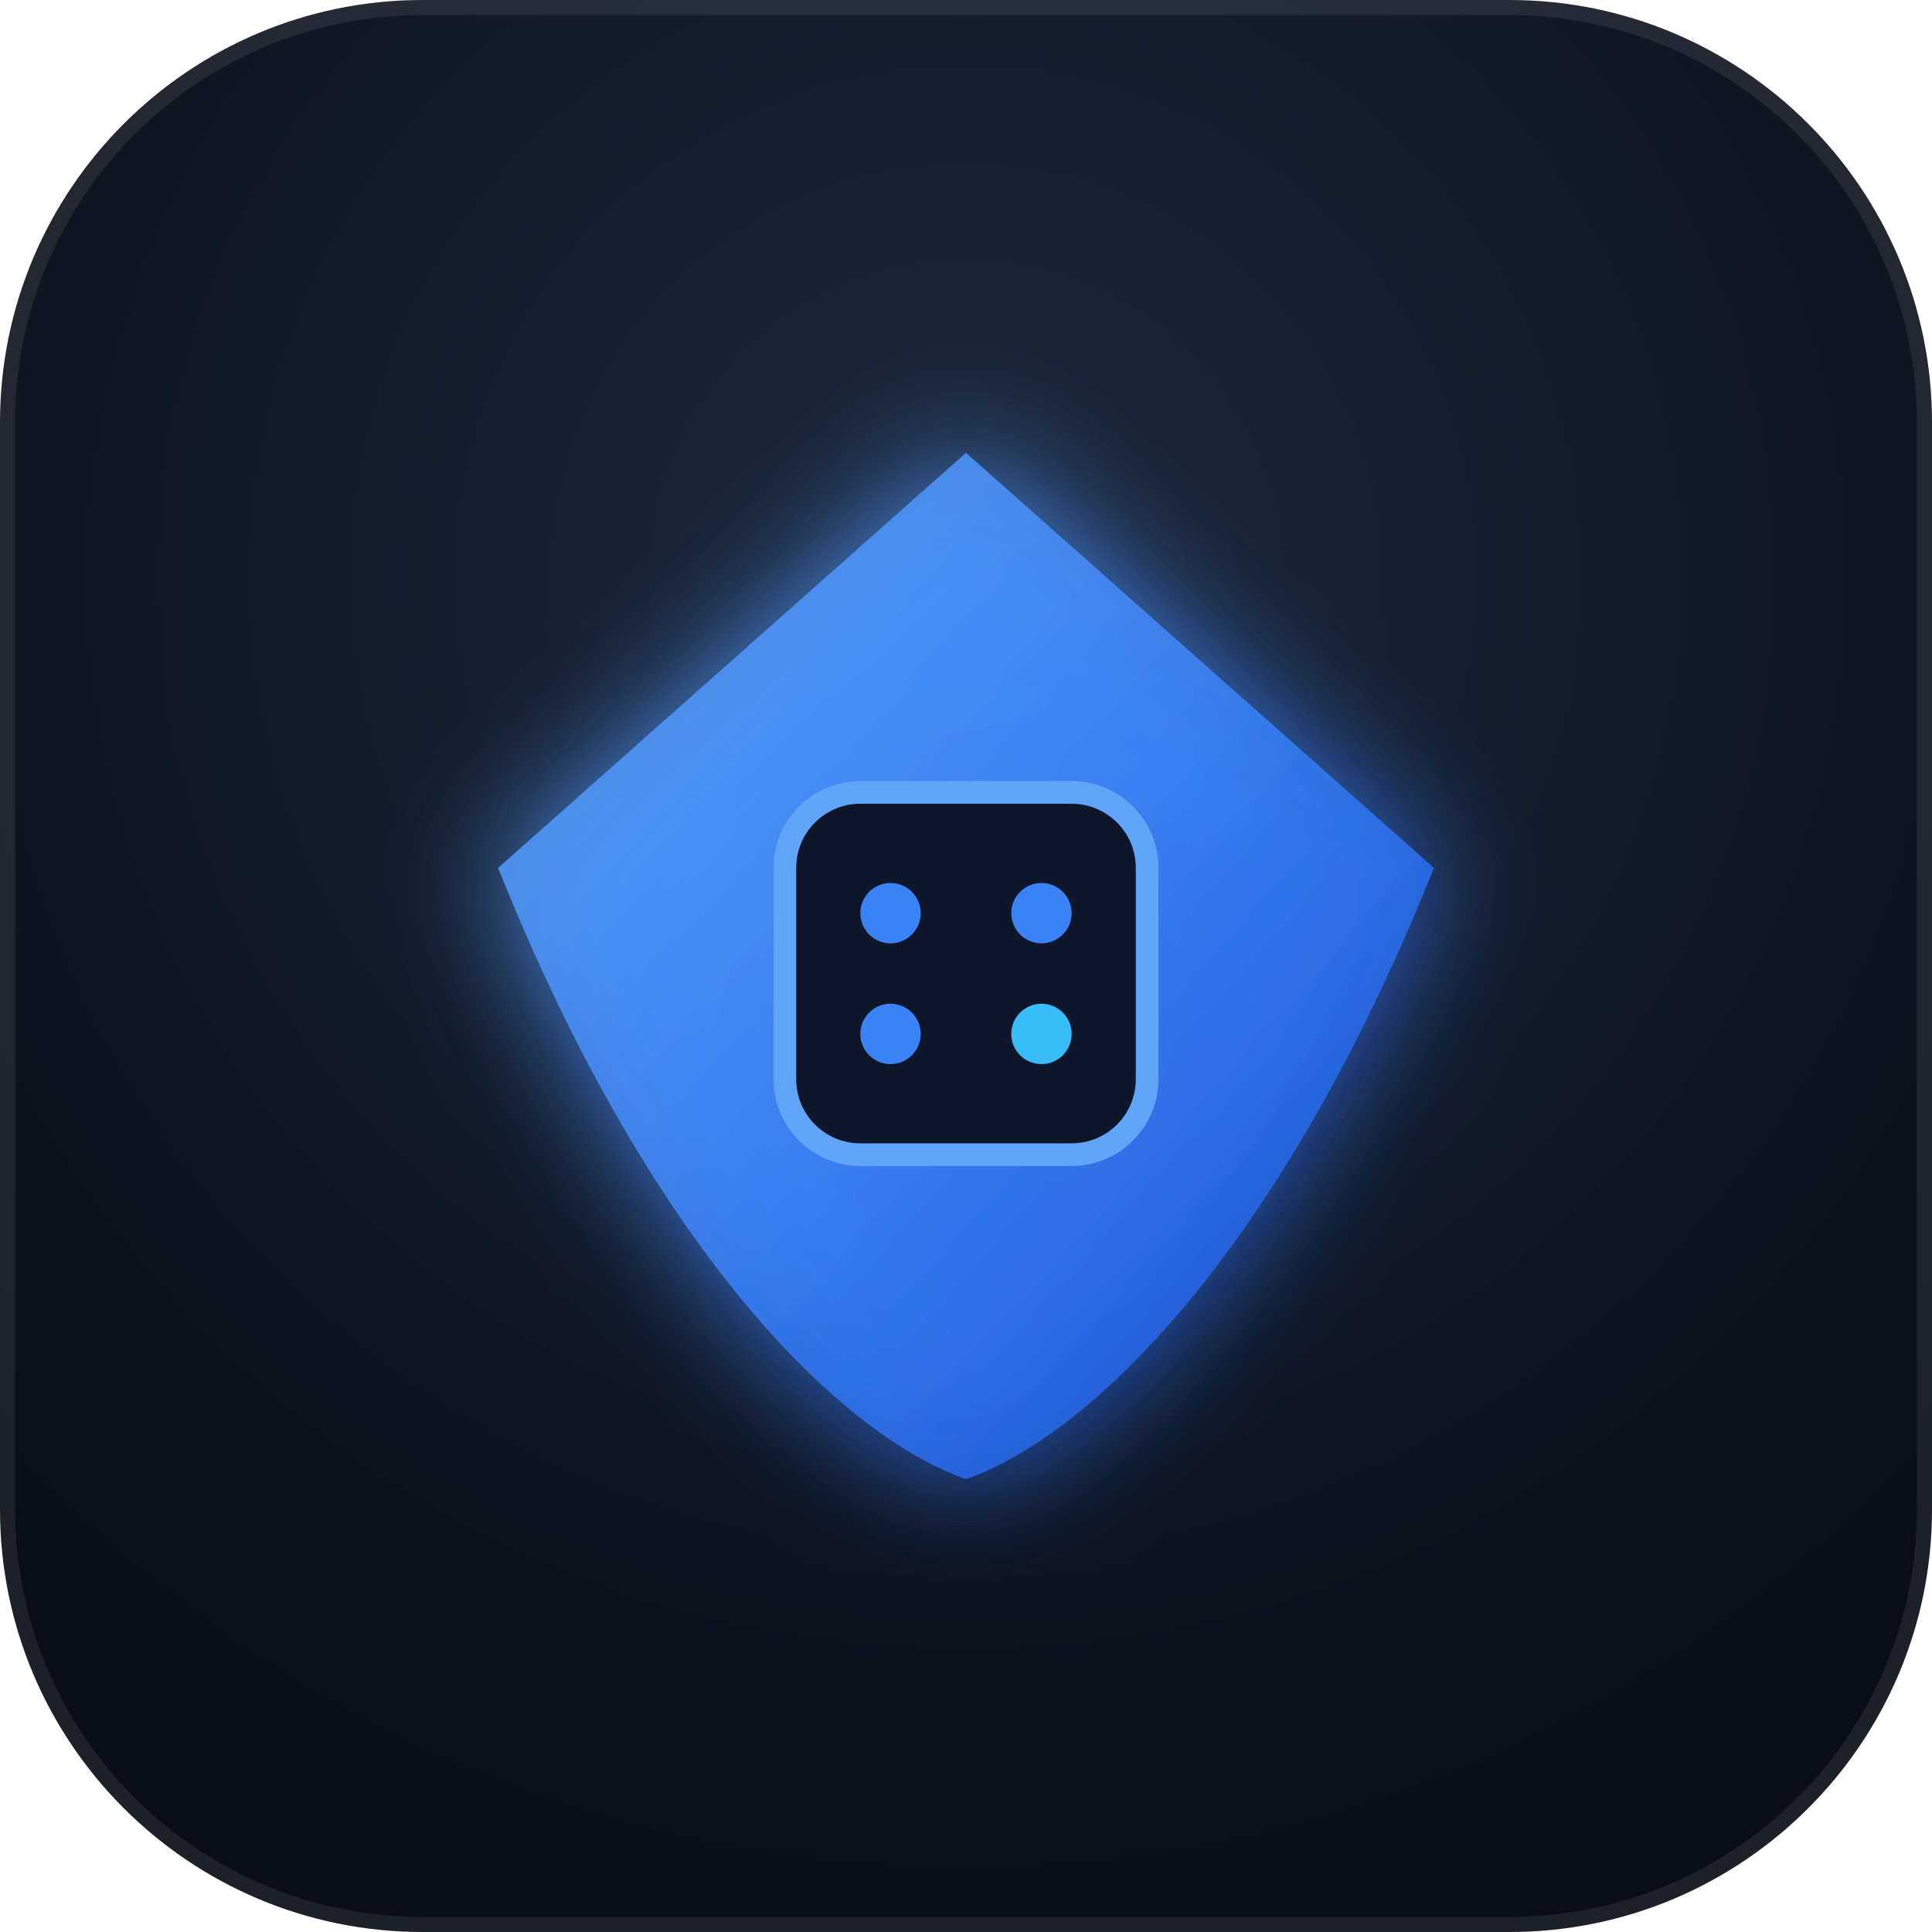
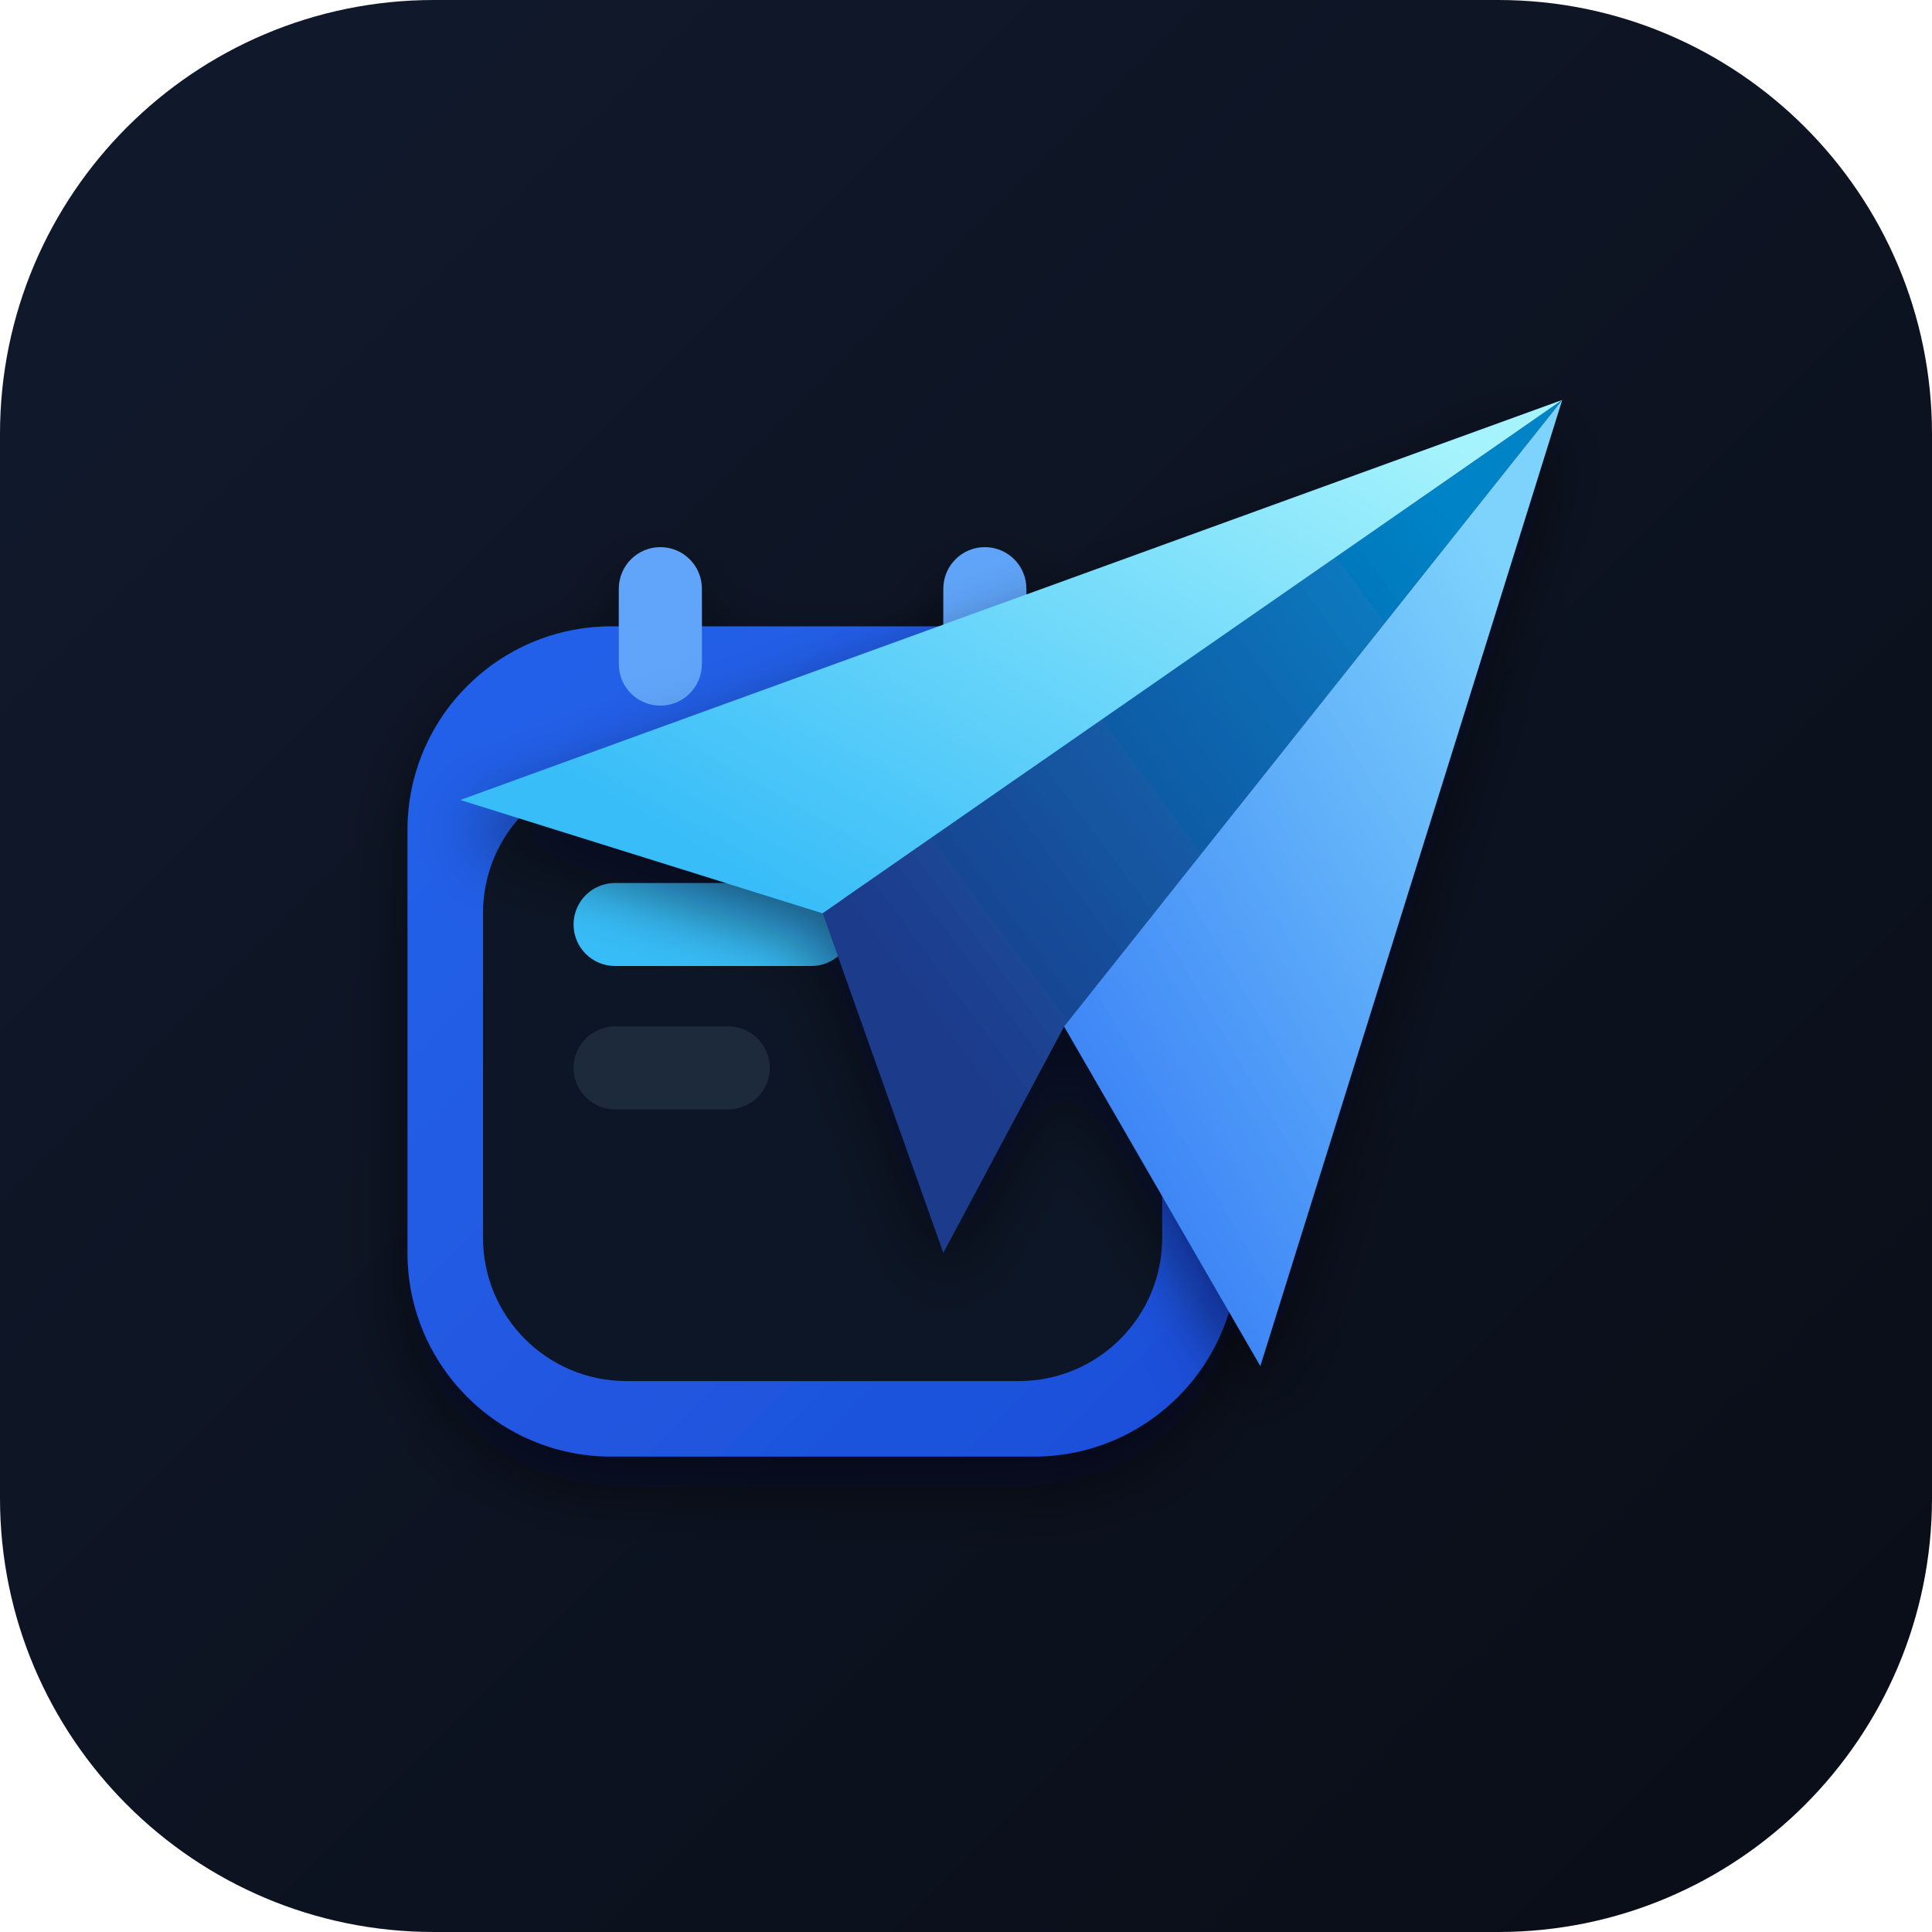
- <svg xmlns="http://www.w3.org/2000/svg" viewBox="0 0 512 512" fill="none">
+ <svg xmlns="http://www.w3.org/2000/svg" viewBox="0 0 512 512" width="512" height="512" fill="none">
  <defs>
-     <radialGradient id="bg" cx="50%" cy="30%" r="70%">
-       <stop offset="0%" stop-color="#1e293b" />
-       <stop offset="100%" stop-color="#090d16" />
-     </radialGradient>
-     <linearGradient id="primaryGlow" x1="0%" y1="0%" x2="100%" y2="100%">
-       <stop offset="0%" stop-color="#60a5fa" />
-       <stop offset="50%" stop-color="#3b82f6" />
-       <stop offset="100%" stop-color="#1d4ed8" />
+     <linearGradient id="bg" x1="0%" y1="0%" x2="100%" y2="100%">
+       <stop offset="0%" stop-color="#111A2E" />
+       <stop offset="100%" stop-color="#090D16" />
    </linearGradient>
-     <filter id="glow" x="-20%" y="-20%" width="140%" height="140%">
-       <feGaussianBlur stdDeviation="16" result="blur" />
-       <feComposite in="SourceGraphic" in2="blur" operator="over" />
+     <linearGradient id="calTile" x1="0%" y1="0%" x2="100%" y2="100%">
+       <stop offset="0%" stop-color="#2563EB" />
+       <stop offset="100%" stop-color="#1D4ED8" />
+     </linearGradient>
+     <linearGradient id="wingTop" x1="15%" y1="80%" x2="95%" y2="15%">
+       <stop offset="0%" stop-color="#38BDF8" />
+       <stop offset="100%" stop-color="#A5F3FC" />
+     </linearGradient>
+     <linearGradient id="wingBottom" x1="85%" y1="15%" x2="20%" y2="90%">
+       <stop offset="0%" stop-color="#7DD3FC" />
+       <stop offset="100%" stop-color="#3B82F6" />
+     </linearGradient>
+     <linearGradient id="wingFold" x1="20%" y1="80%" x2="90%" y2="20%">
+       <stop offset="0%" stop-color="#1E3A8A" />
+       <stop offset="100%" stop-color="#0284C7" />
+     </linearGradient>
+     <filter id="softShadow" x="-20%" y="-20%" width="140%" height="140%">
+       <feDropShadow dx="0" dy="16" stdDeviation="18" flood-color="#030712" flood-opacity="0.55" />
    </filter>
  </defs>
-   <rect width="512" height="512" rx="112" fill="url(#bg)" />
-   <rect width="508" height="508" x="2" y="2" rx="110" stroke="rgba(255,255,255,0.08)" stroke-width="4" />
-   <g filter="url(#glow)">
-     <path d="M256 120 L380 230 C340 330 290 380 256 392 C222 380 172 330 132 230 Z" fill="url(#primaryGlow)" opacity="0.9" />
-     <rect x="208" y="210" width="96" height="96" rx="20" fill="#0f172a" stroke="#60a5fa" stroke-width="6" />
-     <circle cx="236" cy="242" r="8" fill="#3b82f6" />
-     <circle cx="276" cy="242" r="8" fill="#3b82f6" />
-     <circle cx="236" cy="274" r="8" fill="#3b82f6" />
-     <circle cx="276" cy="274" r="8" fill="#38bdf8" />
+   <rect width="512" height="512" rx="115" fill="url(#bg)" />
+   <g transform="scale(0.5)">
+     <g filter="url(#softShadow)">
+       <rect x="216" y="332" width="440" height="440" rx="108" fill="url(#calTile)" />
+       <rect x="328" y="290" width="44" height="84" rx="22" fill="#60A5FA" />
+       <rect x="500" y="290" width="44" height="84" rx="22" fill="#60A5FA" />
+       <rect x="256" y="408" width="360" height="324" rx="76" fill="#0D1628" />
+       <rect x="304" y="468" width="148" height="44" rx="22" fill="#38BDF8" />
+       <rect x="304" y="544" width="104" height="44" rx="22" fill="#1E293B" />
+     </g>
+     <g filter="url(#softShadow)">
+       <polygon points="828,212 436,484 500,664 564,544" fill="url(#wingFold)" />
+       <polygon points="828,212 244,424 436,484" fill="url(#wingTop)" />
+       <polygon points="828,212 564,544 668,724" fill="url(#wingBottom)" />
+     </g>
  </g>
</svg>
